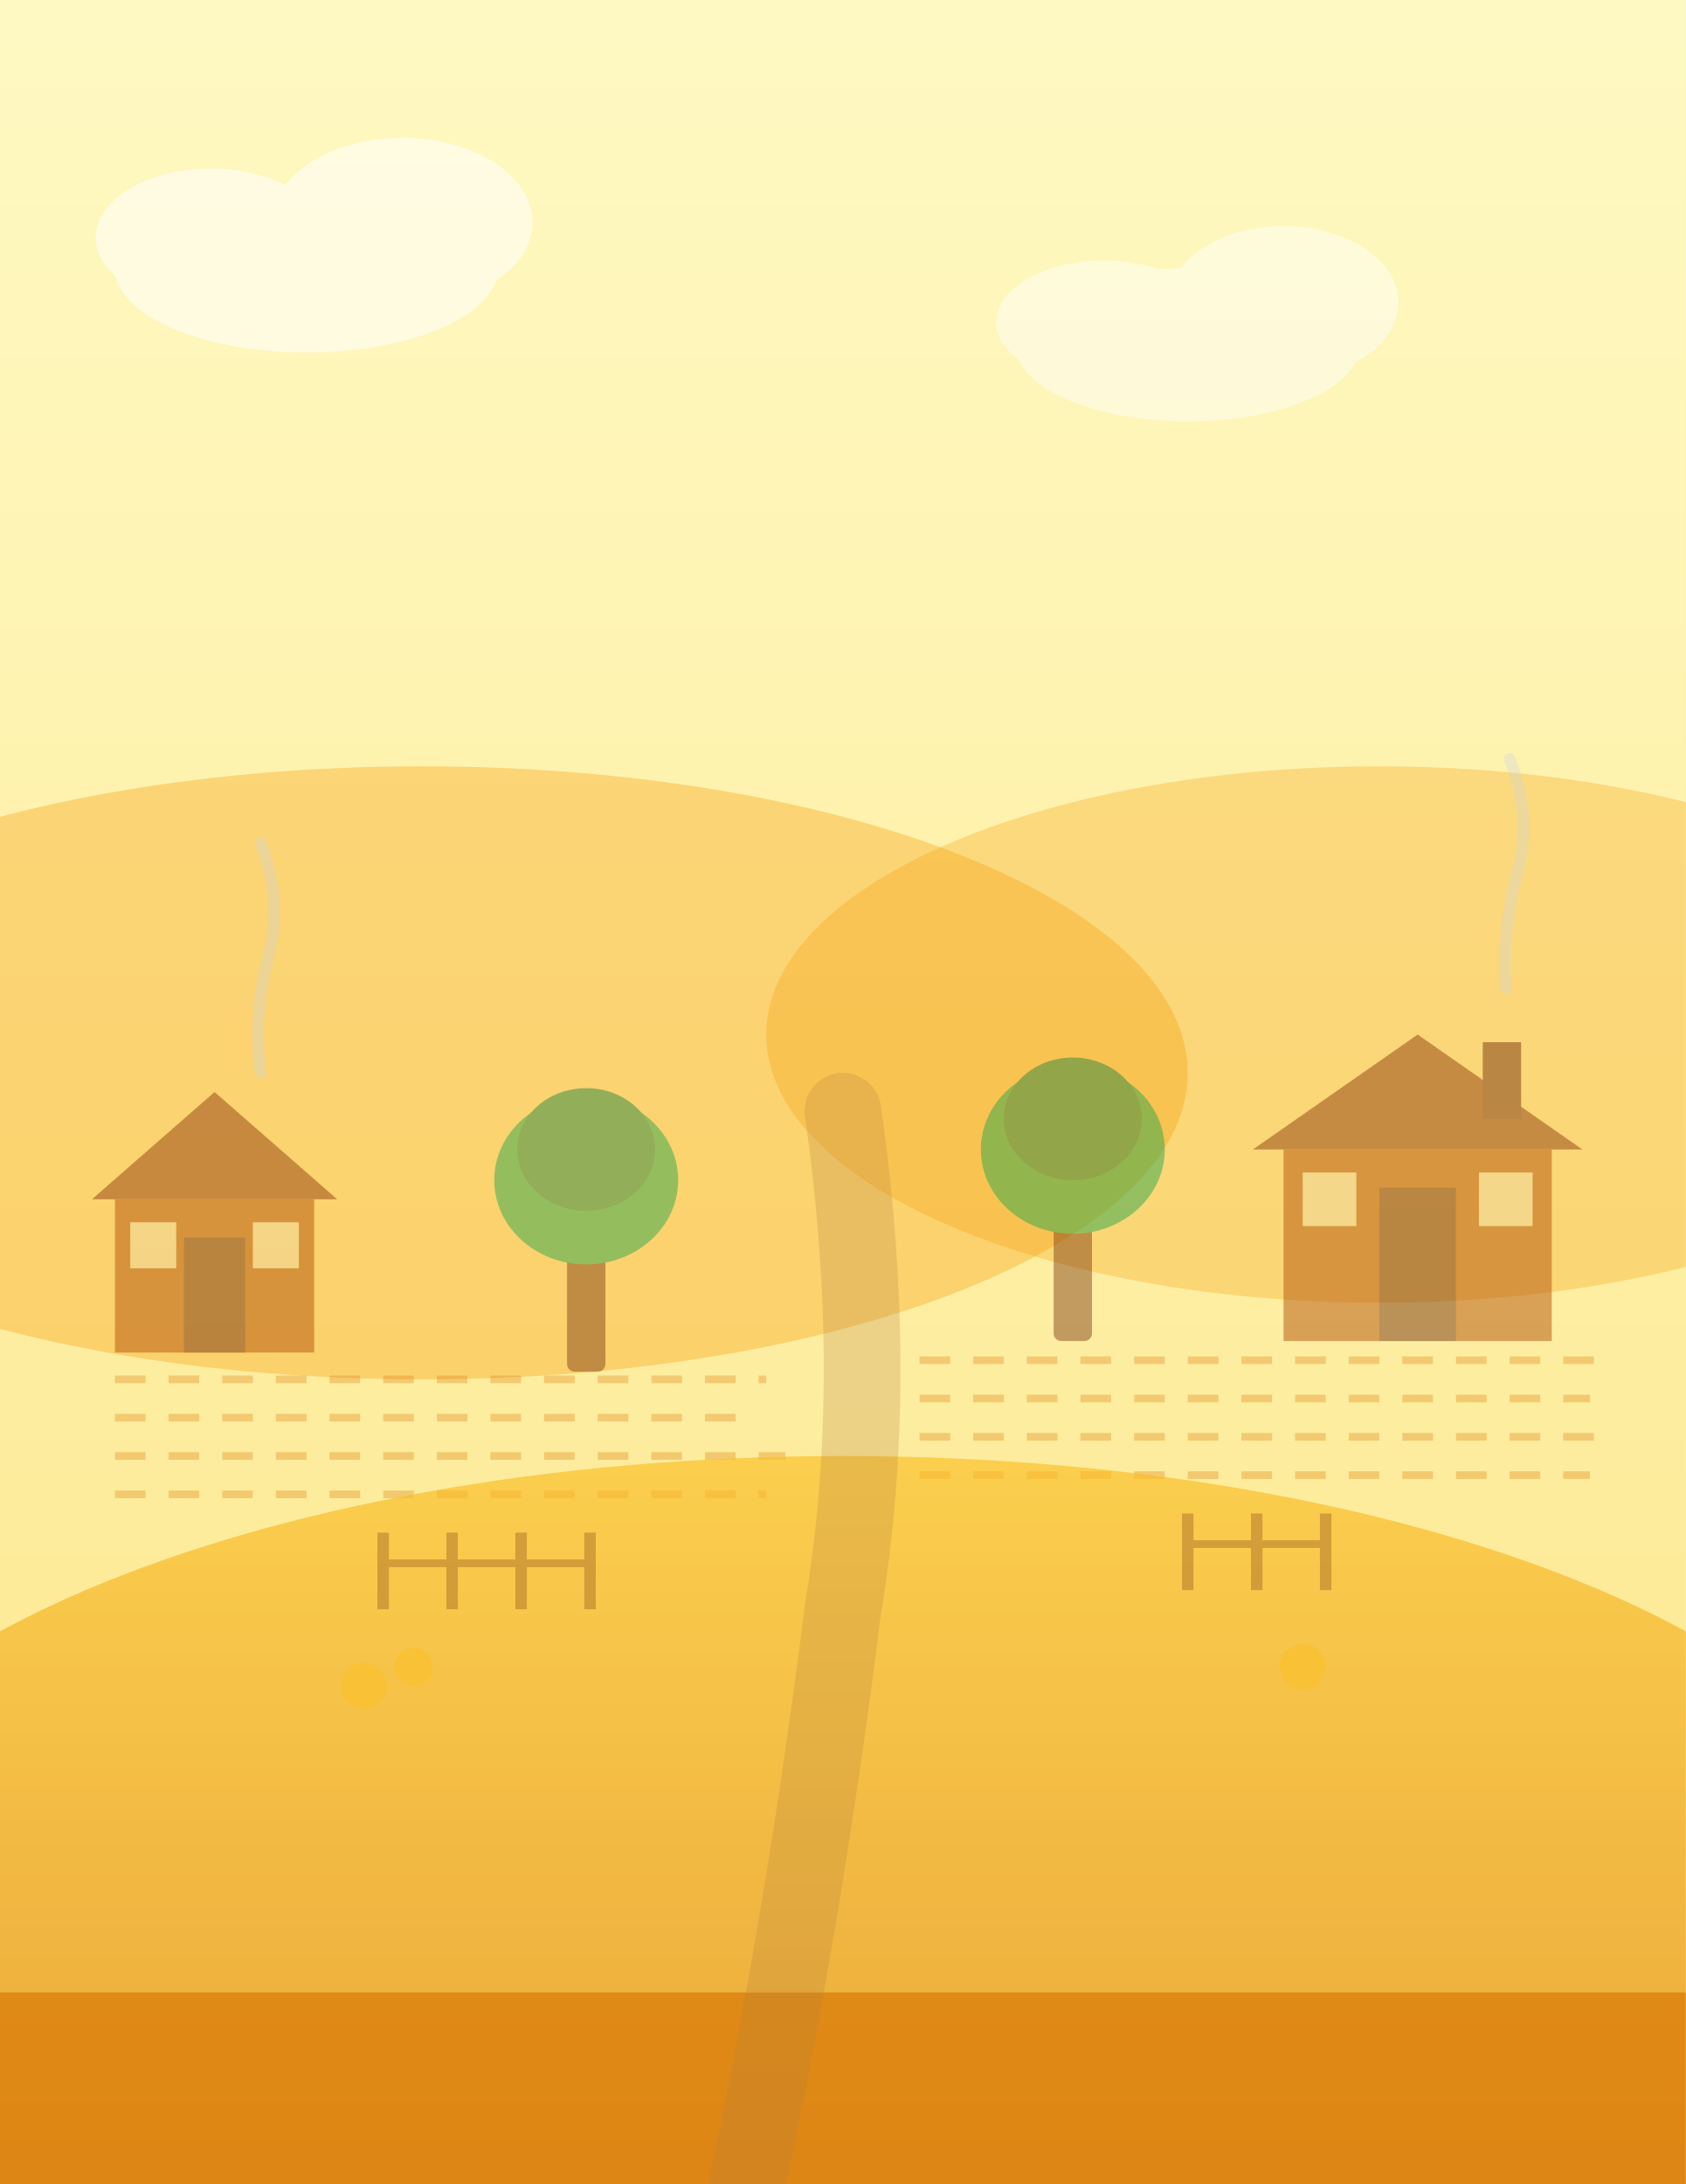
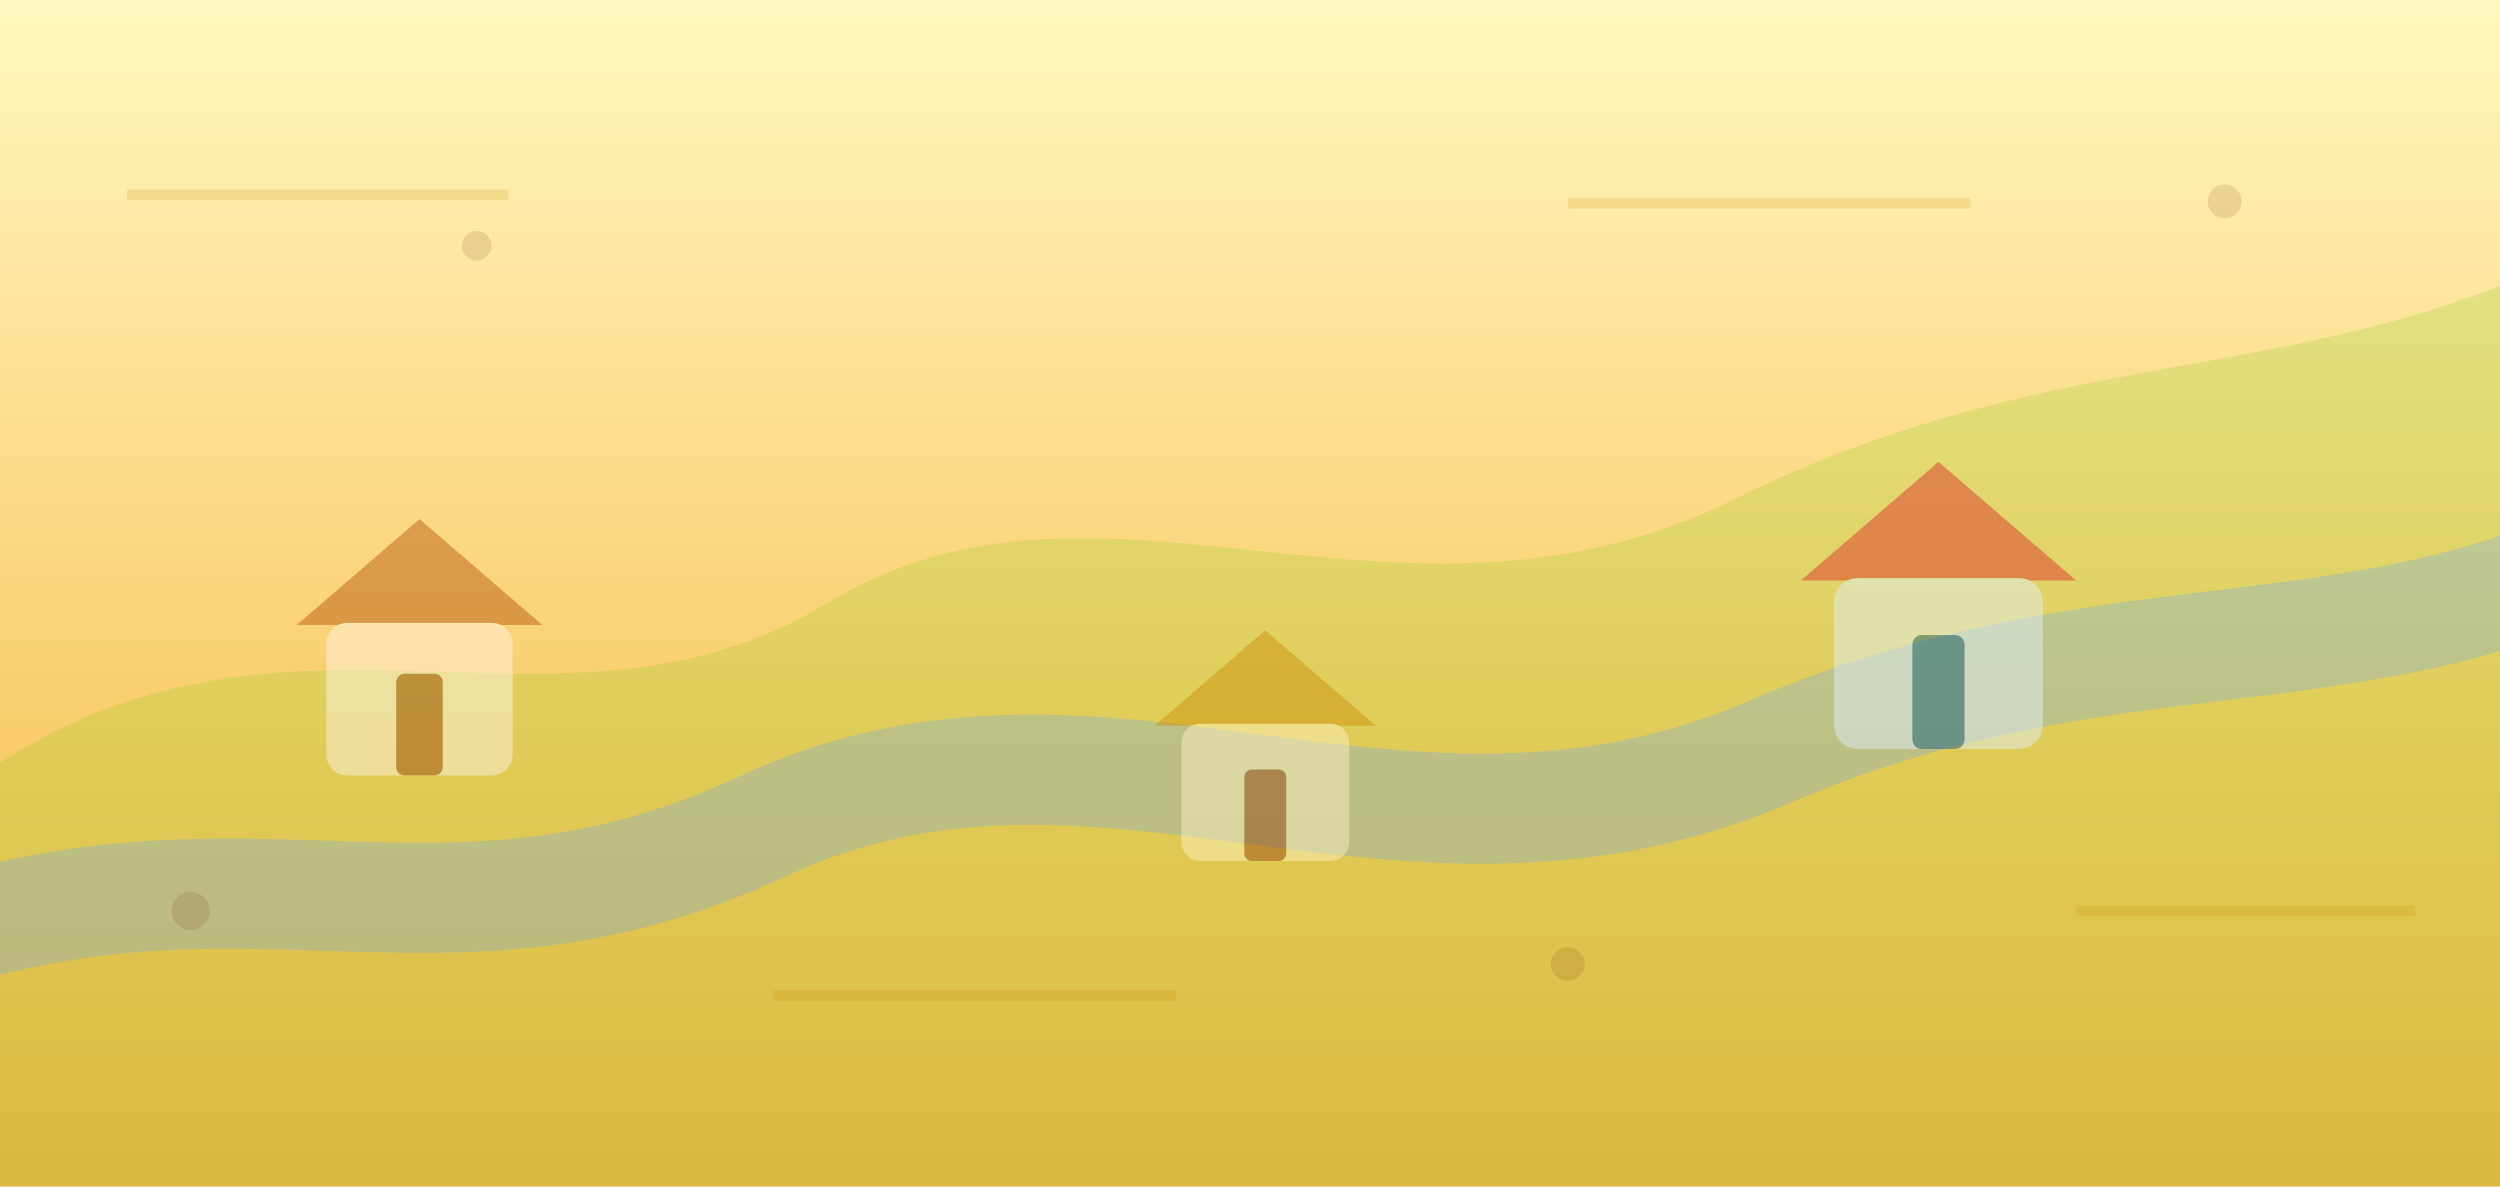
- <svg xmlns="http://www.w3.org/2000/svg" viewBox="0 0 440 570" preserveAspectRatio="xMidYMid slice">
+ <svg xmlns="http://www.w3.org/2000/svg" viewBox="0 0 1180 560" preserveAspectRatio="xMidYMid slice">
  <defs>
-     <linearGradient id="sky-v" x1="0" y1="0" x2="0" y2="1">
-       <stop offset="0%" stop-color="#fef9c3" />
-       <stop offset="100%" stop-color="#fde68a" />
-     </linearGradient>
-     <linearGradient id="ground-v" x1="0" y1="0" x2="0" y2="1">
-       <stop offset="0%" stop-color="#fbbf24" />
-       <stop offset="100%" stop-color="#d97706" />
-     </linearGradient>
-     <linearGradient id="field" x1="0" y1="0" x2="0" y2="1">
-       <stop offset="0%" stop-color="#fde68a" />
-       <stop offset="100%" stop-color="#f59e0b" />
+     <linearGradient id="bg" x1="0" y1="0" x2="0" y2="1">
+       <stop offset="0" stop-color="#fff7bf" />
+       <stop offset=".62" stop-color="#facc6b" />
+       <stop offset="1" stop-color="#f6b24f" />
    </linearGradient>
  </defs>
-   <rect width="440" height="570" fill="url(#sky-v)" />
-   <g opacity="0.55">
-     <ellipse cx="80" cy="70" rx="50" ry="22" fill="white" />
-     <ellipse cx="105" cy="58" rx="34" ry="22" fill="white" />
-     <ellipse cx="55" cy="62" rx="30" ry="18" fill="white" />
+   <rect width="1180" height="560" fill="url(#bg)" />
+   <path d="M0 360 C140 270 265 360 390 285 C520 205 660 315 820 235 C955 168 1065 180 1180 135 L1180 560 L0 560Z" fill="#84cc16" opacity=".22" />
+   <path d="M-40 445 C120 390 210 460 360 390 C520 315 660 430 835 355 C990 288 1110 320 1230 260" fill="none" stroke="#60a5fa" stroke-width="52" opacity=".28" />
+   <g opacity=".45">
+     <g transform="translate(140 220)">
+       <path d="M0 75 58 25 116 75Z" fill="#b45309" />
+       <rect x="14" y="74" width="88" height="72" rx="10" fill="#fff7ed" />
+       <rect x="47" y="98" width="22" height="48" rx="4" fill="#92400e" />
+     </g>
+     <g transform="translate(850 190) scale(1.12)">
+       <path d="M0 75 58 25 116 75Z" fill="#dc2626" />
+       <rect x="14" y="74" width="88" height="72" rx="10" fill="#e0f2fe" />
+       <rect x="47" y="98" width="22" height="48" rx="4" fill="#075985" />
+     </g>
+     <g transform="translate(545 275) scale(.9)">
+       <path d="M0 75 58 25 116 75Z" fill="#ca8a04" />
+       <rect x="14" y="74" width="88" height="72" rx="10" fill="#fef3c7" />
+       <rect x="47" y="98" width="22" height="48" rx="4" fill="#92400e" />
+     </g>
  </g>
-   <g opacity="0.45">
-     <ellipse cx="310" cy="90" rx="45" ry="20" fill="white" />
-     <ellipse cx="335" cy="79" rx="30" ry="20" fill="white" />
-     <ellipse cx="288" cy="84" rx="28" ry="16" fill="white" />
+   <g stroke="#ca8a04" stroke-width="5" opacity=".18">
+     <path d="M60 92 H240" />
+     <path d="M740 96 H930" />
+     <path d="M365 470 H555" />
+     <path d="M980 430 H1140" />
  </g>
-   <ellipse cx="110" cy="280" rx="200" ry="80" fill="#f59e0b" opacity="0.35" />
-   <ellipse cx="360" cy="270" rx="160" ry="70" fill="#f59e0b" opacity="0.3" />
-   <g opacity="0.3">
-     <line x1="30" y1="360" x2="200" y2="360" stroke="#d97706" stroke-width="2" stroke-dasharray="8 6" />
-     <line x1="30" y1="370" x2="195" y2="370" stroke="#d97706" stroke-width="2" stroke-dasharray="8 6" />
-     <line x1="30" y1="380" x2="205" y2="380" stroke="#d97706" stroke-width="2" stroke-dasharray="8 6" />
-     <line x1="30" y1="390" x2="200" y2="390" stroke="#d97706" stroke-width="2" stroke-dasharray="8 6" />
-     <line x1="240" y1="355" x2="420" y2="355" stroke="#d97706" stroke-width="2" stroke-dasharray="8 6" />
-     <line x1="240" y1="365" x2="415" y2="365" stroke="#d97706" stroke-width="2" stroke-dasharray="8 6" />
-     <line x1="240" y1="375" x2="420" y2="375" stroke="#d97706" stroke-width="2" stroke-dasharray="8 6" />
-     <line x1="240" y1="385" x2="415" y2="385" stroke="#d97706" stroke-width="2" stroke-dasharray="8 6" />
+   <g fill="#78350f" opacity=".14">
+     <circle cx="90" cy="430" r="9" />
+     <circle cx="225" cy="116" r="7" />
+     <circle cx="740" cy="455" r="8" />
+     <circle cx="1050" cy="95" r="8" />
  </g>
-   <ellipse cx="220" cy="500" rx="280" ry="120" fill="url(#ground-v)" opacity="0.65" />
-   <rect x="0" y="520" width="440" height="50" fill="#d97706" opacity="0.7" />
-   <g opacity="0.5" transform="translate(30, 285)">
-     <rect x="0" y="28" width="52" height="40" fill="#b45309" />
-     <polygon points="-6,28 26,0 58,28" fill="#92400e" />
-     <rect x="18" y="38" width="16" height="30" fill="#78350f" />
-     <rect x="4" y="34" width="12" height="12" fill="#fef9c3" opacity="0.8" />
-     <rect x="36" y="34" width="12" height="12" fill="#fef9c3" opacity="0.8" />
-   </g>
-   <path d="M 68 280 Q 66 265 70 250 Q 74 235 68 220" stroke="#d1d5db" stroke-width="3" fill="none" stroke-linecap="round" opacity="0.35" />
-   <g opacity="0.5" transform="translate(335, 270)">
-     <rect x="0" y="30" width="70" height="50" fill="#b45309" />
-     <polygon points="-8,30 35,0 78,30" fill="#92400e" />
-     <rect x="25" y="40" width="20" height="40" fill="#78350f" />
-     <rect x="5" y="36" width="14" height="14" fill="#fef9c3" opacity="0.8" />
-     <rect x="51" y="36" width="14" height="14" fill="#fef9c3" opacity="0.8" />
-     <rect x="52" y="2" width="10" height="20" fill="#78350f" />
-   </g>
-   <path d="M 393 258 Q 392 243 396 228 Q 400 213 394 198" stroke="#d1d5db" stroke-width="3" fill="none" stroke-linecap="round" opacity="0.35" />
-   <g opacity="0.45">
-     <rect x="148" y="318" width="10" height="40" fill="#78350f" rx="2" />
-     <ellipse cx="153" cy="308" rx="24" ry="22" fill="#16a34a" />
-     <ellipse cx="153" cy="300" rx="18" ry="16" fill="#15803d" />
-     <rect x="275" y="310" width="10" height="40" fill="#78350f" rx="2" />
-     <ellipse cx="280" cy="300" rx="24" ry="22" fill="#16a34a" />
-     <ellipse cx="280" cy="292" rx="18" ry="16" fill="#15803d" />
-   </g>
-   <g opacity="0.3">
-     <line x1="100" y1="420" x2="100" y2="400" stroke="#78350f" stroke-width="3" />
-     <line x1="118" y1="420" x2="118" y2="400" stroke="#78350f" stroke-width="3" />
-     <line x1="136" y1="420" x2="136" y2="400" stroke="#78350f" stroke-width="3" />
-     <line x1="154" y1="420" x2="154" y2="400" stroke="#78350f" stroke-width="3" />
-     <line x1="100" y1="408" x2="154" y2="408" stroke="#78350f" stroke-width="2" />
-     <line x1="310" y1="415" x2="310" y2="395" stroke="#78350f" stroke-width="3" />
-     <line x1="328" y1="415" x2="328" y2="395" stroke="#78350f" stroke-width="3" />
-     <line x1="346" y1="415" x2="346" y2="395" stroke="#78350f" stroke-width="3" />
-     <line x1="310" y1="403" x2="346" y2="403" stroke="#78350f" stroke-width="2" />
-   </g>
-   <path d="M 195 570 Q 210 500 220 420 Q 230 360 220 290" stroke="rgba(180,130,60,0.25)" stroke-width="20" fill="none" stroke-linecap="round" />
-   <circle cx="95" cy="440" r="6" fill="#fbbf24" opacity="0.5" />
-   <circle cx="108" cy="435" r="5" fill="#fbbf24" opacity="0.5" />
-   <circle cx="340" cy="435" r="6" fill="#fbbf24" opacity="0.5" />
</svg>
